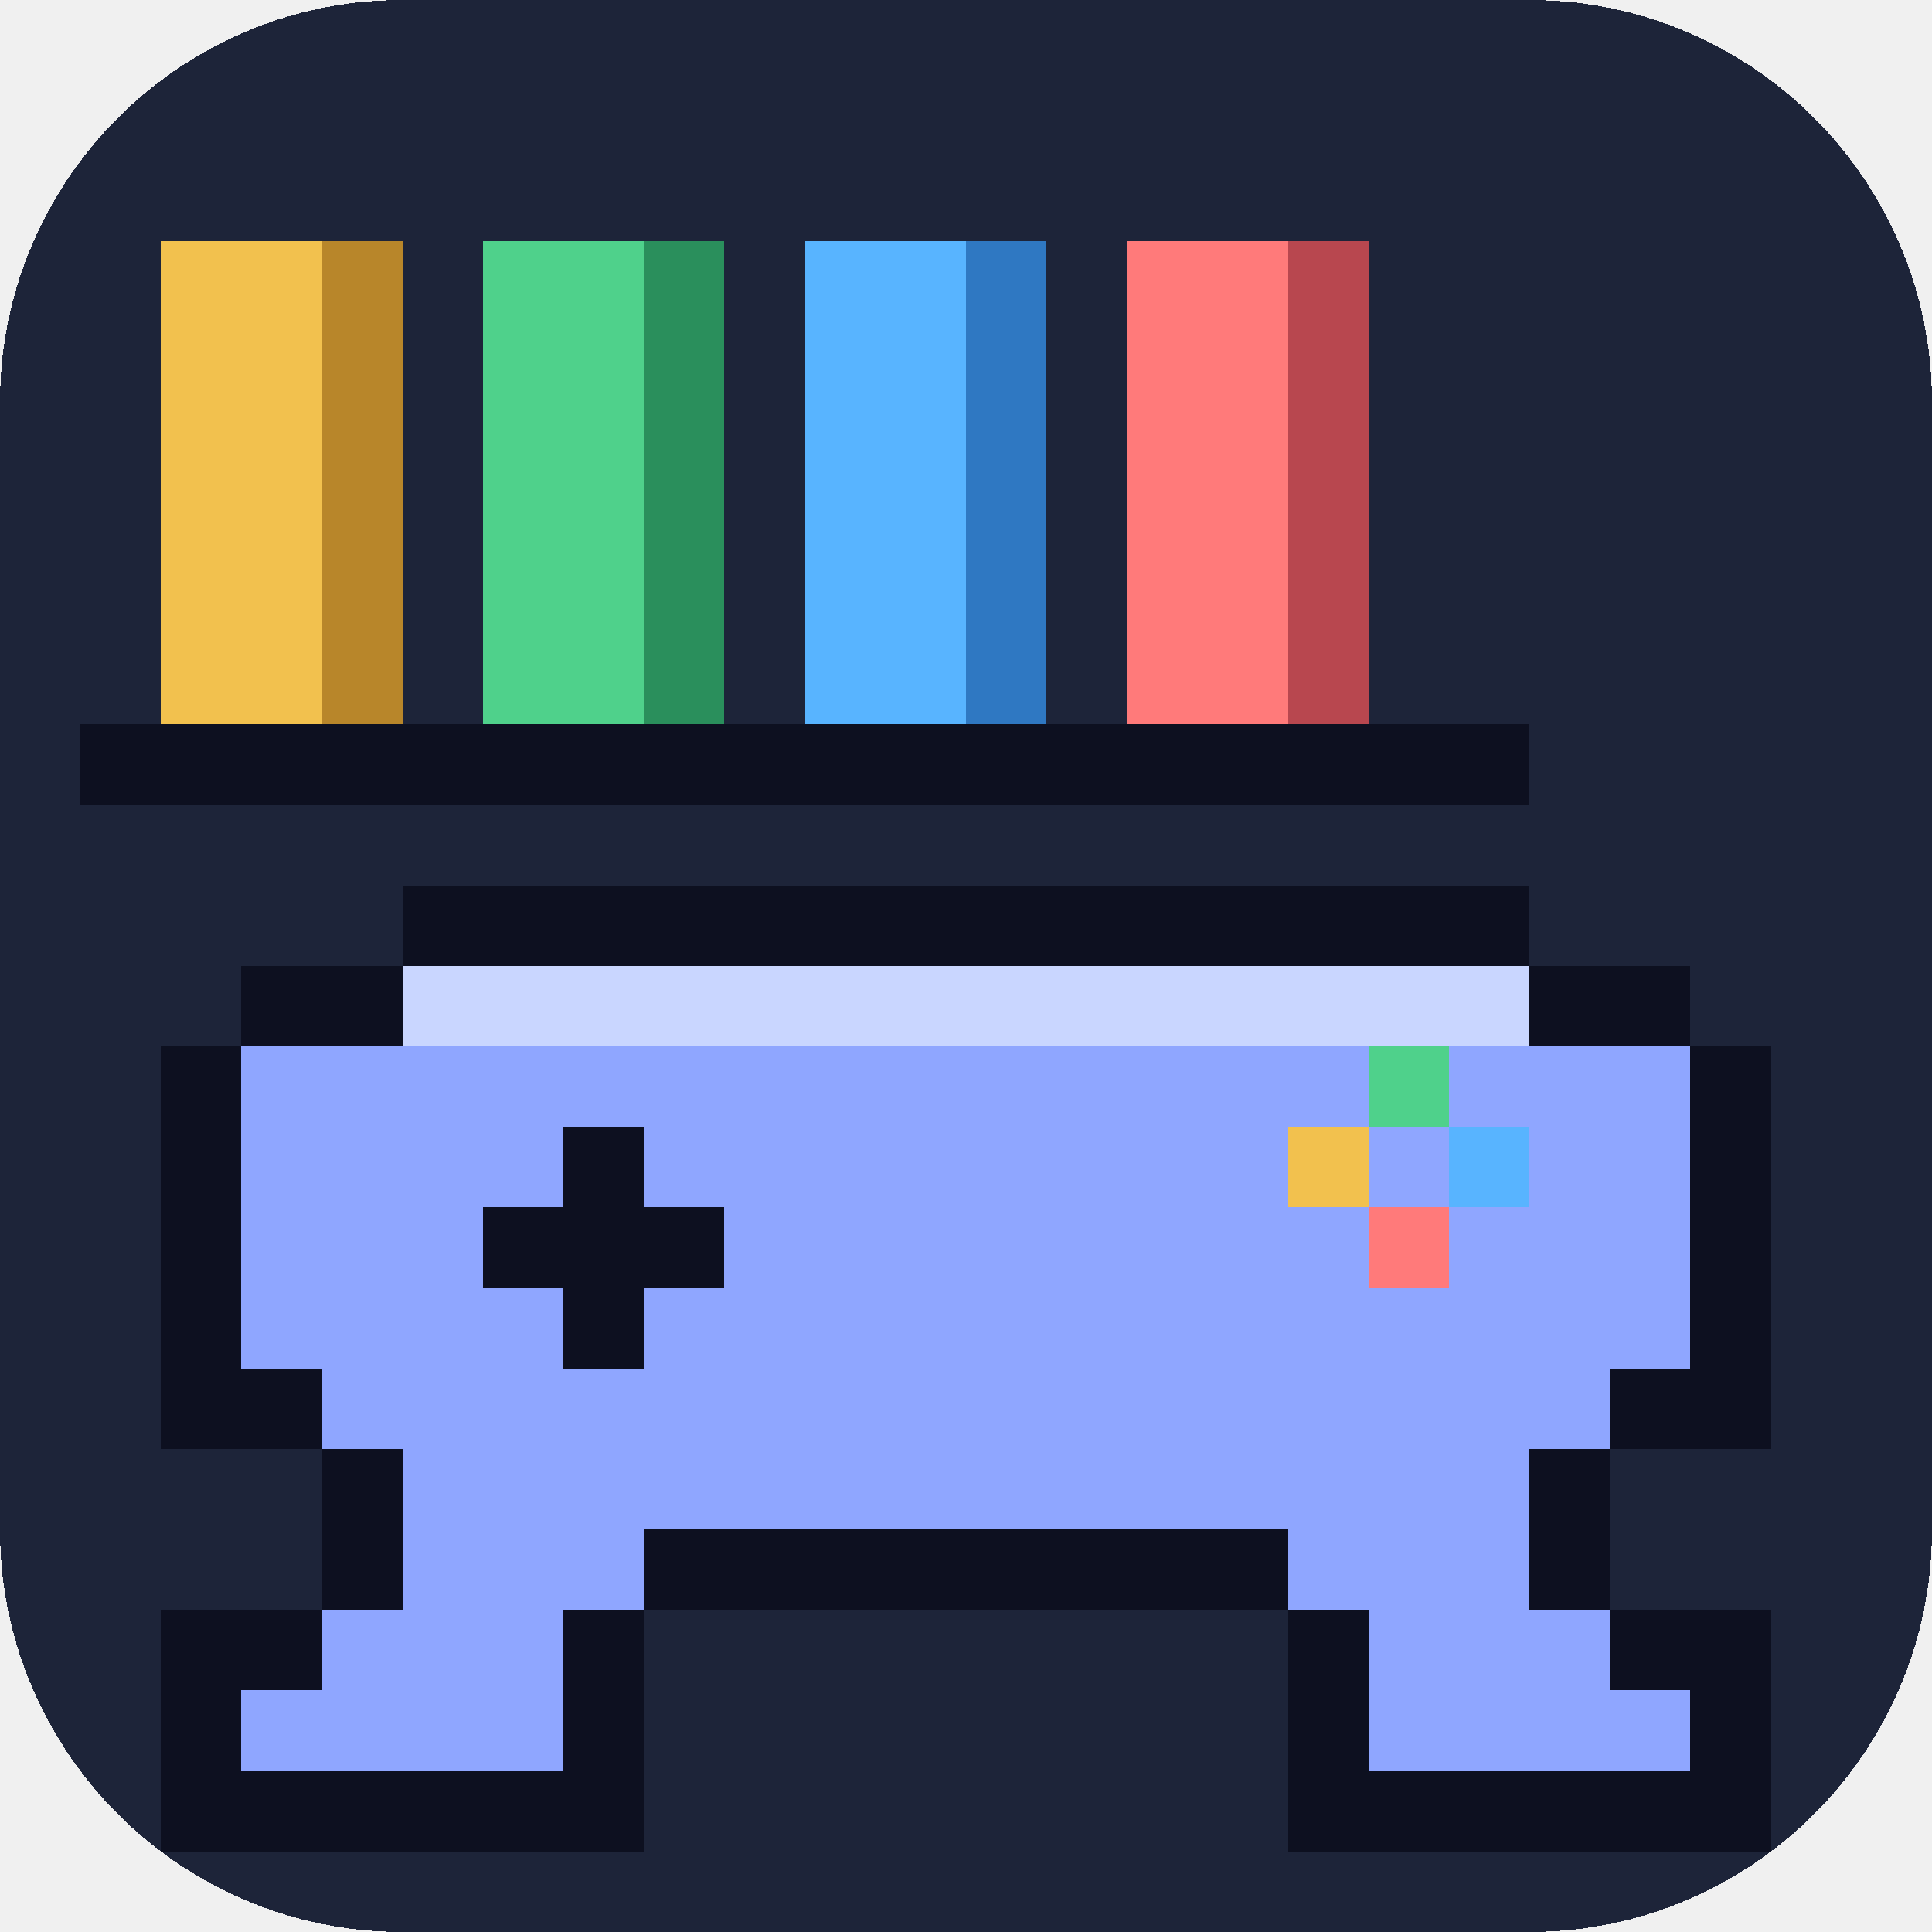
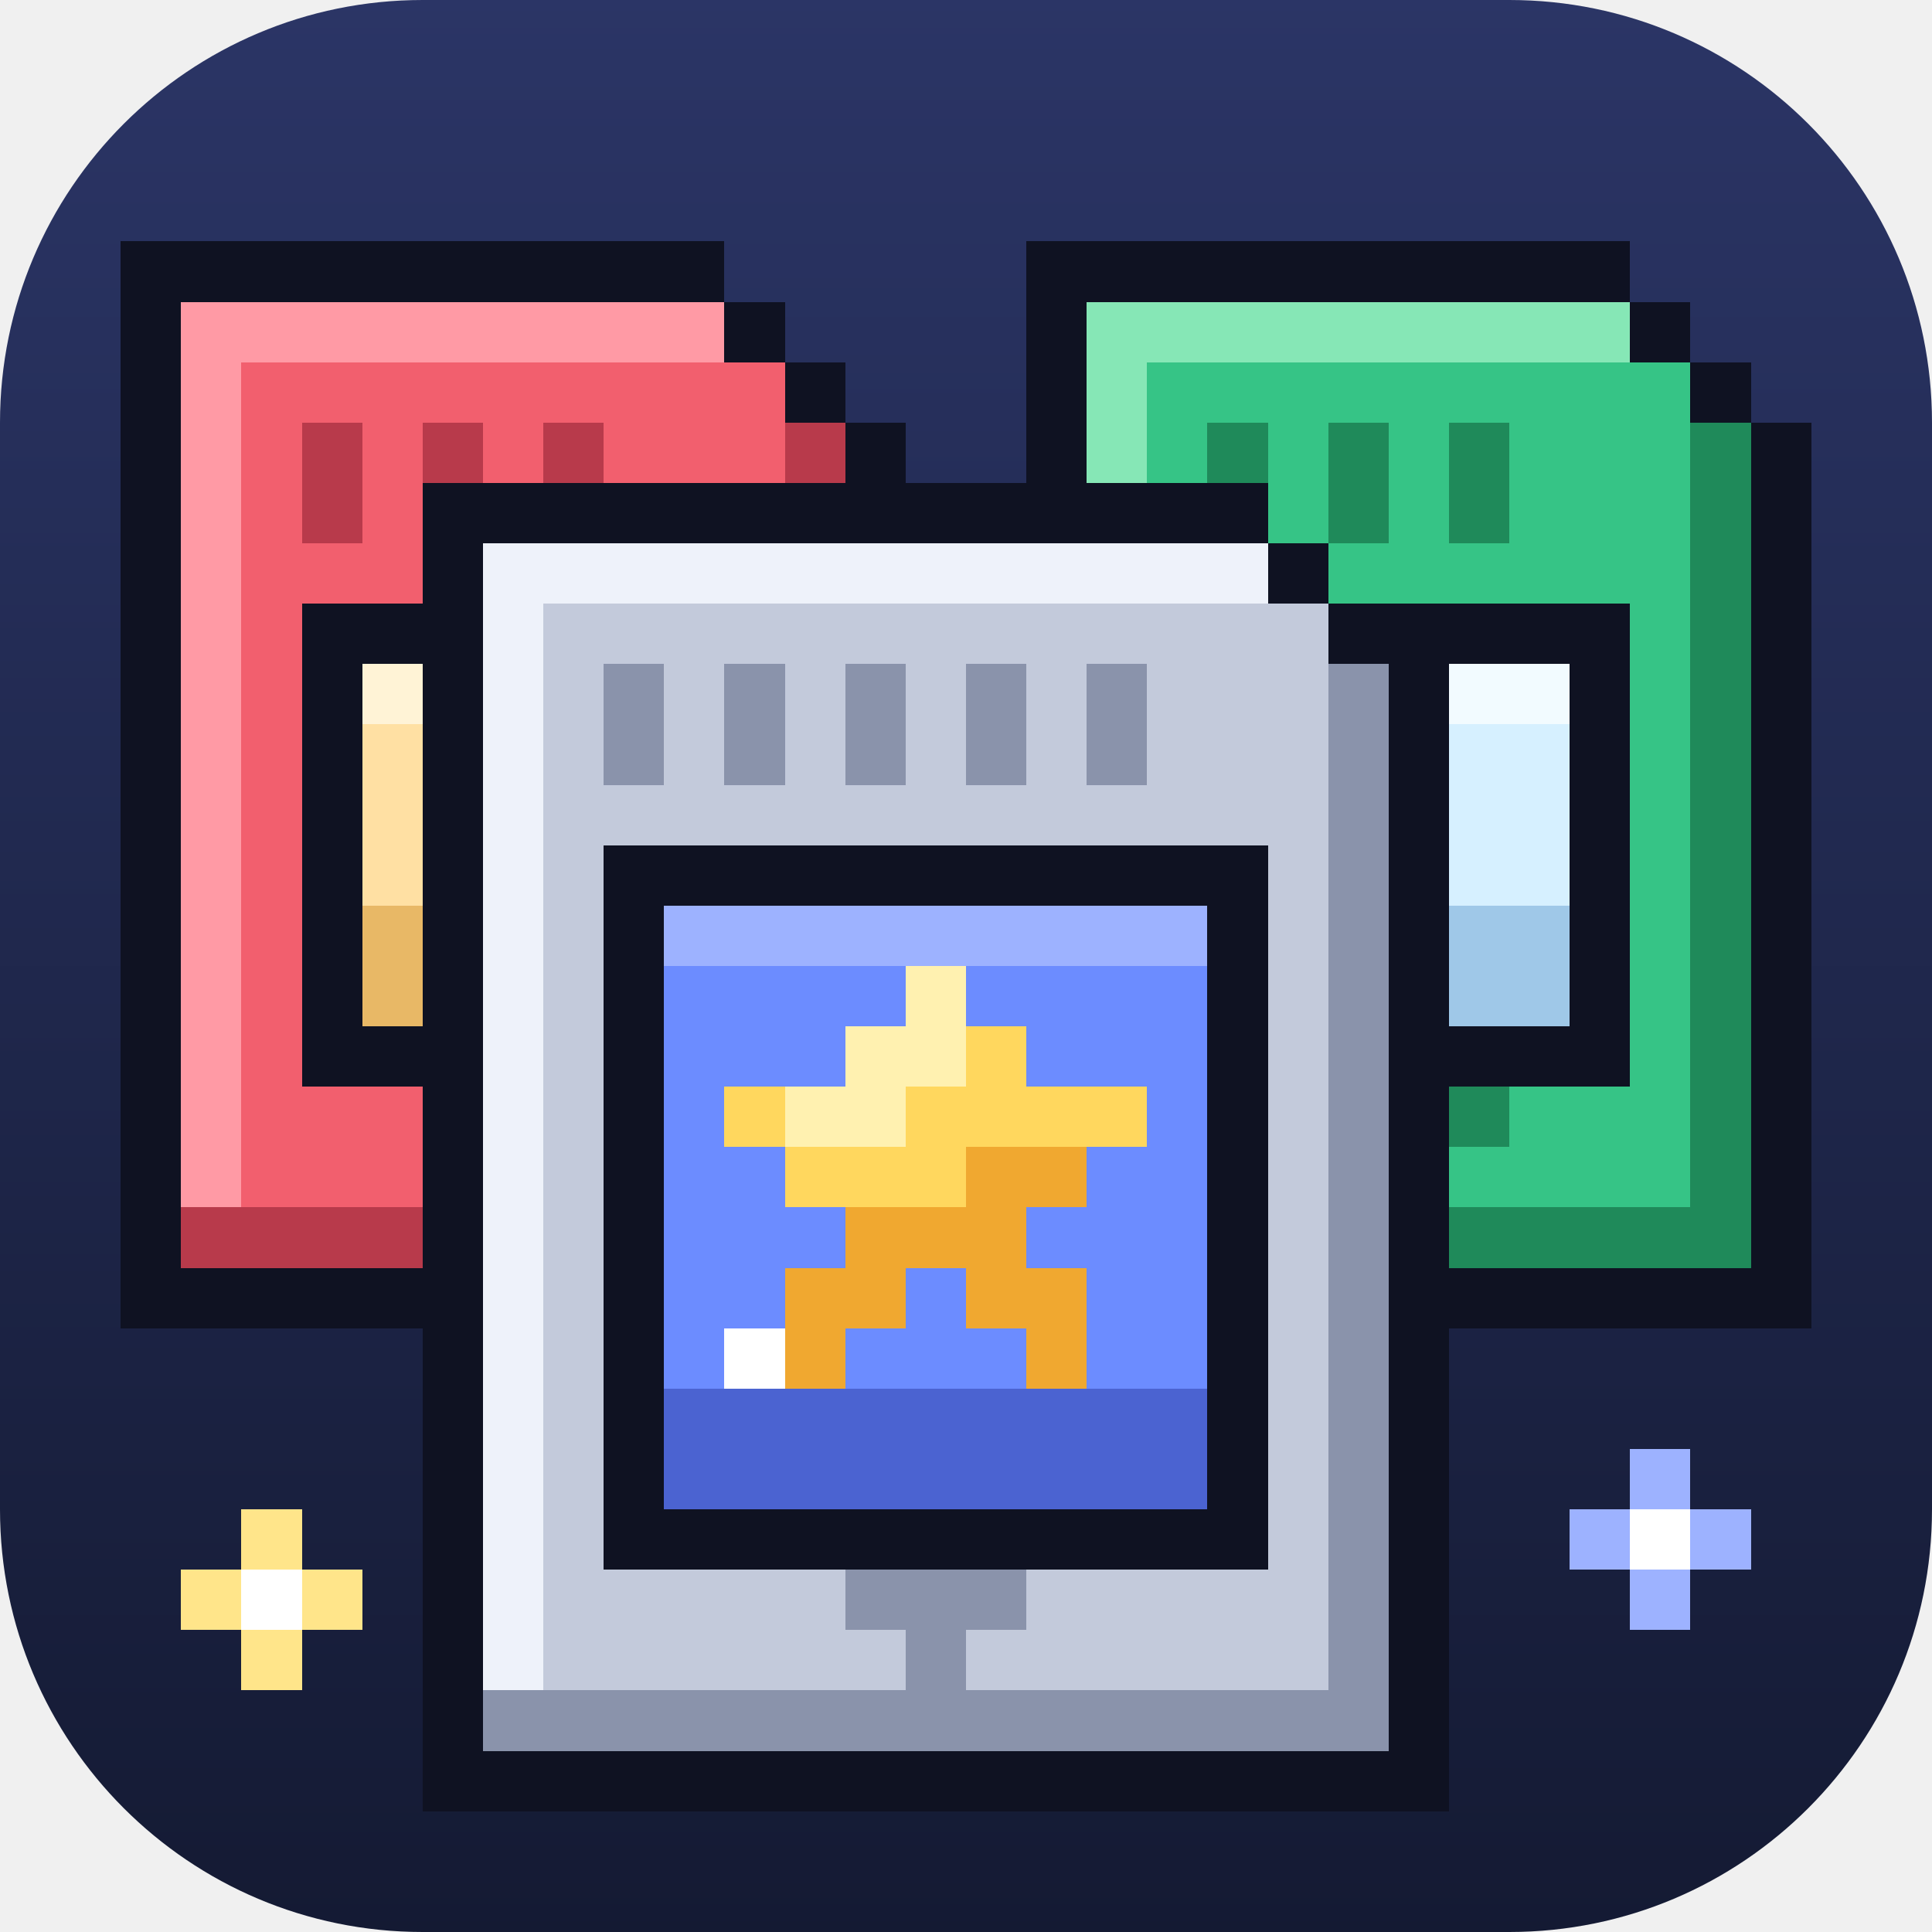
- <svg xmlns="http://www.w3.org/2000/svg" viewBox="0 0 24 24" shape-rendering="crispEdges">
-   <rect width="24" height="24" rx="5" fill="#1d2439" />
-   <rect x="2" y="3" width="1" height="1" fill="#f2c14e" />
-   <rect x="3" y="3" width="1" height="1" fill="#f2c14e" />
-   <rect x="4" y="3" width="1" height="1" fill="#b8862a" />
-   <rect x="6" y="3" width="1" height="1" fill="#4fd18b" />
-   <rect x="7" y="3" width="1" height="1" fill="#4fd18b" />
-   <rect x="8" y="3" width="1" height="1" fill="#2a8f5c" />
-   <rect x="10" y="3" width="1" height="1" fill="#58b4ff" />
-   <rect x="11" y="3" width="1" height="1" fill="#58b4ff" />
-   <rect x="12" y="3" width="1" height="1" fill="#2f78c2" />
-   <rect x="14" y="3" width="1" height="1" fill="#ff7a7a" />
-   <rect x="15" y="3" width="1" height="1" fill="#ff7a7a" />
-   <rect x="16" y="3" width="1" height="1" fill="#b8474f" />
-   <rect x="2" y="4" width="1" height="1" fill="#f2c14e" />
-   <rect x="3" y="4" width="1" height="1" fill="#f2c14e" />
-   <rect x="4" y="4" width="1" height="1" fill="#b8862a" />
-   <rect x="6" y="4" width="1" height="1" fill="#4fd18b" />
-   <rect x="7" y="4" width="1" height="1" fill="#4fd18b" />
-   <rect x="8" y="4" width="1" height="1" fill="#2a8f5c" />
-   <rect x="10" y="4" width="1" height="1" fill="#58b4ff" />
-   <rect x="11" y="4" width="1" height="1" fill="#58b4ff" />
-   <rect x="12" y="4" width="1" height="1" fill="#2f78c2" />
-   <rect x="14" y="4" width="1" height="1" fill="#ff7a7a" />
-   <rect x="15" y="4" width="1" height="1" fill="#ff7a7a" />
-   <rect x="16" y="4" width="1" height="1" fill="#b8474f" />
-   <rect x="2" y="5" width="1" height="1" fill="#f2c14e" />
-   <rect x="3" y="5" width="1" height="1" fill="#f2c14e" />
-   <rect x="4" y="5" width="1" height="1" fill="#b8862a" />
-   <rect x="6" y="5" width="1" height="1" fill="#4fd18b" />
-   <rect x="7" y="5" width="1" height="1" fill="#4fd18b" />
-   <rect x="8" y="5" width="1" height="1" fill="#2a8f5c" />
-   <rect x="10" y="5" width="1" height="1" fill="#58b4ff" />
-   <rect x="11" y="5" width="1" height="1" fill="#58b4ff" />
-   <rect x="12" y="5" width="1" height="1" fill="#2f78c2" />
-   <rect x="14" y="5" width="1" height="1" fill="#ff7a7a" />
-   <rect x="15" y="5" width="1" height="1" fill="#ff7a7a" />
-   <rect x="16" y="5" width="1" height="1" fill="#b8474f" />
-   <rect x="2" y="6" width="1" height="1" fill="#f2c14e" />
-   <rect x="3" y="6" width="1" height="1" fill="#f2c14e" />
-   <rect x="4" y="6" width="1" height="1" fill="#b8862a" />
-   <rect x="6" y="6" width="1" height="1" fill="#4fd18b" />
-   <rect x="7" y="6" width="1" height="1" fill="#4fd18b" />
-   <rect x="8" y="6" width="1" height="1" fill="#2a8f5c" />
-   <rect x="10" y="6" width="1" height="1" fill="#58b4ff" />
-   <rect x="11" y="6" width="1" height="1" fill="#58b4ff" />
-   <rect x="12" y="6" width="1" height="1" fill="#2f78c2" />
-   <rect x="14" y="6" width="1" height="1" fill="#ff7a7a" />
-   <rect x="15" y="6" width="1" height="1" fill="#ff7a7a" />
-   <rect x="16" y="6" width="1" height="1" fill="#b8474f" />
-   <rect x="2" y="7" width="1" height="1" fill="#f2c14e" />
-   <rect x="3" y="7" width="1" height="1" fill="#f2c14e" />
-   <rect x="4" y="7" width="1" height="1" fill="#b8862a" />
-   <rect x="6" y="7" width="1" height="1" fill="#4fd18b" />
-   <rect x="7" y="7" width="1" height="1" fill="#4fd18b" />
-   <rect x="8" y="7" width="1" height="1" fill="#2a8f5c" />
-   <rect x="10" y="7" width="1" height="1" fill="#58b4ff" />
-   <rect x="11" y="7" width="1" height="1" fill="#58b4ff" />
-   <rect x="12" y="7" width="1" height="1" fill="#2f78c2" />
-   <rect x="14" y="7" width="1" height="1" fill="#ff7a7a" />
-   <rect x="15" y="7" width="1" height="1" fill="#ff7a7a" />
-   <rect x="16" y="7" width="1" height="1" fill="#b8474f" />
-   <rect x="2" y="8" width="1" height="1" fill="#f2c14e" />
-   <rect x="3" y="8" width="1" height="1" fill="#f2c14e" />
-   <rect x="4" y="8" width="1" height="1" fill="#b8862a" />
-   <rect x="6" y="8" width="1" height="1" fill="#4fd18b" />
-   <rect x="7" y="8" width="1" height="1" fill="#4fd18b" />
-   <rect x="8" y="8" width="1" height="1" fill="#2a8f5c" />
-   <rect x="10" y="8" width="1" height="1" fill="#58b4ff" />
-   <rect x="11" y="8" width="1" height="1" fill="#58b4ff" />
-   <rect x="12" y="8" width="1" height="1" fill="#2f78c2" />
-   <rect x="14" y="8" width="1" height="1" fill="#ff7a7a" />
-   <rect x="15" y="8" width="1" height="1" fill="#ff7a7a" />
-   <rect x="16" y="8" width="1" height="1" fill="#b8474f" />
-   <rect x="1" y="9" width="1" height="1" fill="#0d1020" />
-   <rect x="2" y="9" width="1" height="1" fill="#0d1020" />
-   <rect x="3" y="9" width="1" height="1" fill="#0d1020" />
-   <rect x="4" y="9" width="1" height="1" fill="#0d1020" />
-   <rect x="5" y="9" width="1" height="1" fill="#0d1020" />
-   <rect x="6" y="9" width="1" height="1" fill="#0d1020" />
-   <rect x="7" y="9" width="1" height="1" fill="#0d1020" />
-   <rect x="8" y="9" width="1" height="1" fill="#0d1020" />
-   <rect x="9" y="9" width="1" height="1" fill="#0d1020" />
-   <rect x="10" y="9" width="1" height="1" fill="#0d1020" />
-   <rect x="11" y="9" width="1" height="1" fill="#0d1020" />
-   <rect x="12" y="9" width="1" height="1" fill="#0d1020" />
-   <rect x="13" y="9" width="1" height="1" fill="#0d1020" />
-   <rect x="14" y="9" width="1" height="1" fill="#0d1020" />
-   <rect x="15" y="9" width="1" height="1" fill="#0d1020" />
-   <rect x="16" y="9" width="1" height="1" fill="#0d1020" />
-   <rect x="17" y="9" width="1" height="1" fill="#0d1020" />
-   <rect x="18" y="9" width="1" height="1" fill="#0d1020" />
-   <rect x="5" y="11" width="1" height="1" fill="#0d1020" />
-   <rect x="6" y="11" width="1" height="1" fill="#0d1020" />
-   <rect x="7" y="11" width="1" height="1" fill="#0d1020" />
-   <rect x="8" y="11" width="1" height="1" fill="#0d1020" />
-   <rect x="9" y="11" width="1" height="1" fill="#0d1020" />
-   <rect x="10" y="11" width="1" height="1" fill="#0d1020" />
-   <rect x="11" y="11" width="1" height="1" fill="#0d1020" />
-   <rect x="12" y="11" width="1" height="1" fill="#0d1020" />
-   <rect x="13" y="11" width="1" height="1" fill="#0d1020" />
-   <rect x="14" y="11" width="1" height="1" fill="#0d1020" />
-   <rect x="15" y="11" width="1" height="1" fill="#0d1020" />
-   <rect x="16" y="11" width="1" height="1" fill="#0d1020" />
-   <rect x="17" y="11" width="1" height="1" fill="#0d1020" />
-   <rect x="18" y="11" width="1" height="1" fill="#0d1020" />
-   <rect x="3" y="12" width="1" height="1" fill="#0d1020" />
-   <rect x="4" y="12" width="1" height="1" fill="#0d1020" />
-   <rect x="5" y="12" width="1" height="1" fill="#c9d6ff" />
-   <rect x="6" y="12" width="1" height="1" fill="#c9d6ff" />
-   <rect x="7" y="12" width="1" height="1" fill="#c9d6ff" />
-   <rect x="8" y="12" width="1" height="1" fill="#c9d6ff" />
-   <rect x="9" y="12" width="1" height="1" fill="#c9d6ff" />
-   <rect x="10" y="12" width="1" height="1" fill="#c9d6ff" />
-   <rect x="11" y="12" width="1" height="1" fill="#c9d6ff" />
-   <rect x="12" y="12" width="1" height="1" fill="#c9d6ff" />
-   <rect x="13" y="12" width="1" height="1" fill="#c9d6ff" />
-   <rect x="14" y="12" width="1" height="1" fill="#c9d6ff" />
-   <rect x="15" y="12" width="1" height="1" fill="#c9d6ff" />
-   <rect x="16" y="12" width="1" height="1" fill="#c9d6ff" />
-   <rect x="17" y="12" width="1" height="1" fill="#c9d6ff" />
-   <rect x="18" y="12" width="1" height="1" fill="#c9d6ff" />
-   <rect x="19" y="12" width="1" height="1" fill="#0d1020" />
-   <rect x="20" y="12" width="1" height="1" fill="#0d1020" />
-   <rect x="2" y="13" width="1" height="1" fill="#0d1020" />
-   <rect x="3" y="13" width="1" height="1" fill="#8fa6ff" />
-   <rect x="4" y="13" width="1" height="1" fill="#8fa6ff" />
-   <rect x="5" y="13" width="1" height="1" fill="#8fa6ff" />
-   <rect x="6" y="13" width="1" height="1" fill="#8fa6ff" />
-   <rect x="7" y="13" width="1" height="1" fill="#8fa6ff" />
-   <rect x="8" y="13" width="1" height="1" fill="#8fa6ff" />
-   <rect x="9" y="13" width="1" height="1" fill="#8fa6ff" />
-   <rect x="10" y="13" width="1" height="1" fill="#8fa6ff" />
-   <rect x="11" y="13" width="1" height="1" fill="#8fa6ff" />
-   <rect x="12" y="13" width="1" height="1" fill="#8fa6ff" />
-   <rect x="13" y="13" width="1" height="1" fill="#8fa6ff" />
-   <rect x="14" y="13" width="1" height="1" fill="#8fa6ff" />
-   <rect x="15" y="13" width="1" height="1" fill="#8fa6ff" />
-   <rect x="16" y="13" width="1" height="1" fill="#8fa6ff" />
-   <rect x="17" y="13" width="1" height="1" fill="#4fd18b" />
-   <rect x="18" y="13" width="1" height="1" fill="#8fa6ff" />
-   <rect x="19" y="13" width="1" height="1" fill="#8fa6ff" />
-   <rect x="20" y="13" width="1" height="1" fill="#8fa6ff" />
-   <rect x="21" y="13" width="1" height="1" fill="#0d1020" />
-   <rect x="2" y="14" width="1" height="1" fill="#0d1020" />
-   <rect x="3" y="14" width="1" height="1" fill="#8fa6ff" />
-   <rect x="4" y="14" width="1" height="1" fill="#8fa6ff" />
-   <rect x="5" y="14" width="1" height="1" fill="#8fa6ff" />
-   <rect x="6" y="14" width="1" height="1" fill="#8fa6ff" />
-   <rect x="7" y="14" width="1" height="1" fill="#0d1020" />
-   <rect x="8" y="14" width="1" height="1" fill="#8fa6ff" />
-   <rect x="9" y="14" width="1" height="1" fill="#8fa6ff" />
-   <rect x="10" y="14" width="1" height="1" fill="#8fa6ff" />
-   <rect x="11" y="14" width="1" height="1" fill="#8fa6ff" />
-   <rect x="12" y="14" width="1" height="1" fill="#8fa6ff" />
-   <rect x="13" y="14" width="1" height="1" fill="#8fa6ff" />
-   <rect x="14" y="14" width="1" height="1" fill="#8fa6ff" />
-   <rect x="15" y="14" width="1" height="1" fill="#8fa6ff" />
-   <rect x="16" y="14" width="1" height="1" fill="#f2c14e" />
-   <rect x="17" y="14" width="1" height="1" fill="#8fa6ff" />
-   <rect x="18" y="14" width="1" height="1" fill="#58b4ff" />
-   <rect x="19" y="14" width="1" height="1" fill="#8fa6ff" />
-   <rect x="20" y="14" width="1" height="1" fill="#8fa6ff" />
-   <rect x="21" y="14" width="1" height="1" fill="#0d1020" />
-   <rect x="2" y="15" width="1" height="1" fill="#0d1020" />
-   <rect x="3" y="15" width="1" height="1" fill="#8fa6ff" />
-   <rect x="4" y="15" width="1" height="1" fill="#8fa6ff" />
-   <rect x="5" y="15" width="1" height="1" fill="#8fa6ff" />
-   <rect x="6" y="15" width="1" height="1" fill="#0d1020" />
-   <rect x="7" y="15" width="1" height="1" fill="#0d1020" />
-   <rect x="8" y="15" width="1" height="1" fill="#0d1020" />
-   <rect x="9" y="15" width="1" height="1" fill="#8fa6ff" />
-   <rect x="10" y="15" width="1" height="1" fill="#8fa6ff" />
-   <rect x="11" y="15" width="1" height="1" fill="#8fa6ff" />
-   <rect x="12" y="15" width="1" height="1" fill="#8fa6ff" />
-   <rect x="13" y="15" width="1" height="1" fill="#8fa6ff" />
-   <rect x="14" y="15" width="1" height="1" fill="#8fa6ff" />
-   <rect x="15" y="15" width="1" height="1" fill="#8fa6ff" />
-   <rect x="16" y="15" width="1" height="1" fill="#8fa6ff" />
-   <rect x="17" y="15" width="1" height="1" fill="#ff7a7a" />
-   <rect x="18" y="15" width="1" height="1" fill="#8fa6ff" />
-   <rect x="19" y="15" width="1" height="1" fill="#8fa6ff" />
-   <rect x="20" y="15" width="1" height="1" fill="#8fa6ff" />
-   <rect x="21" y="15" width="1" height="1" fill="#0d1020" />
-   <rect x="2" y="16" width="1" height="1" fill="#0d1020" />
-   <rect x="3" y="16" width="1" height="1" fill="#8fa6ff" />
-   <rect x="4" y="16" width="1" height="1" fill="#8fa6ff" />
-   <rect x="5" y="16" width="1" height="1" fill="#8fa6ff" />
-   <rect x="6" y="16" width="1" height="1" fill="#8fa6ff" />
-   <rect x="7" y="16" width="1" height="1" fill="#0d1020" />
-   <rect x="8" y="16" width="1" height="1" fill="#8fa6ff" />
-   <rect x="9" y="16" width="1" height="1" fill="#8fa6ff" />
-   <rect x="10" y="16" width="1" height="1" fill="#8fa6ff" />
-   <rect x="11" y="16" width="1" height="1" fill="#8fa6ff" />
-   <rect x="12" y="16" width="1" height="1" fill="#8fa6ff" />
-   <rect x="13" y="16" width="1" height="1" fill="#8fa6ff" />
-   <rect x="14" y="16" width="1" height="1" fill="#8fa6ff" />
-   <rect x="15" y="16" width="1" height="1" fill="#8fa6ff" />
-   <rect x="16" y="16" width="1" height="1" fill="#8fa6ff" />
-   <rect x="17" y="16" width="1" height="1" fill="#8fa6ff" />
-   <rect x="18" y="16" width="1" height="1" fill="#8fa6ff" />
-   <rect x="19" y="16" width="1" height="1" fill="#8fa6ff" />
-   <rect x="20" y="16" width="1" height="1" fill="#8fa6ff" />
-   <rect x="21" y="16" width="1" height="1" fill="#0d1020" />
-   <rect x="2" y="17" width="1" height="1" fill="#0d1020" />
-   <rect x="3" y="17" width="1" height="1" fill="#0d1020" />
-   <rect x="4" y="17" width="1" height="1" fill="#8fa6ff" />
-   <rect x="5" y="17" width="1" height="1" fill="#8fa6ff" />
-   <rect x="6" y="17" width="1" height="1" fill="#8fa6ff" />
-   <rect x="7" y="17" width="1" height="1" fill="#8fa6ff" />
-   <rect x="8" y="17" width="1" height="1" fill="#8fa6ff" />
-   <rect x="9" y="17" width="1" height="1" fill="#8fa6ff" />
-   <rect x="10" y="17" width="1" height="1" fill="#8fa6ff" />
-   <rect x="11" y="17" width="1" height="1" fill="#8fa6ff" />
-   <rect x="12" y="17" width="1" height="1" fill="#8fa6ff" />
-   <rect x="13" y="17" width="1" height="1" fill="#8fa6ff" />
-   <rect x="14" y="17" width="1" height="1" fill="#8fa6ff" />
-   <rect x="15" y="17" width="1" height="1" fill="#8fa6ff" />
-   <rect x="16" y="17" width="1" height="1" fill="#8fa6ff" />
-   <rect x="17" y="17" width="1" height="1" fill="#8fa6ff" />
-   <rect x="18" y="17" width="1" height="1" fill="#8fa6ff" />
-   <rect x="19" y="17" width="1" height="1" fill="#8fa6ff" />
-   <rect x="20" y="17" width="1" height="1" fill="#0d1020" />
-   <rect x="21" y="17" width="1" height="1" fill="#0d1020" />
-   <rect x="4" y="18" width="1" height="1" fill="#0d1020" />
-   <rect x="5" y="18" width="1" height="1" fill="#8fa6ff" />
-   <rect x="6" y="18" width="1" height="1" fill="#8fa6ff" />
-   <rect x="7" y="18" width="1" height="1" fill="#8fa6ff" />
-   <rect x="8" y="18" width="1" height="1" fill="#8fa6ff" />
-   <rect x="9" y="18" width="1" height="1" fill="#8fa6ff" />
-   <rect x="10" y="18" width="1" height="1" fill="#8fa6ff" />
-   <rect x="11" y="18" width="1" height="1" fill="#8fa6ff" />
-   <rect x="12" y="18" width="1" height="1" fill="#8fa6ff" />
-   <rect x="13" y="18" width="1" height="1" fill="#8fa6ff" />
-   <rect x="14" y="18" width="1" height="1" fill="#8fa6ff" />
-   <rect x="15" y="18" width="1" height="1" fill="#8fa6ff" />
-   <rect x="16" y="18" width="1" height="1" fill="#8fa6ff" />
-   <rect x="17" y="18" width="1" height="1" fill="#8fa6ff" />
-   <rect x="18" y="18" width="1" height="1" fill="#8fa6ff" />
-   <rect x="19" y="18" width="1" height="1" fill="#0d1020" />
-   <rect x="4" y="19" width="1" height="1" fill="#0d1020" />
-   <rect x="5" y="19" width="1" height="1" fill="#8fa6ff" />
-   <rect x="6" y="19" width="1" height="1" fill="#8fa6ff" />
-   <rect x="7" y="19" width="1" height="1" fill="#8fa6ff" />
-   <rect x="8" y="19" width="1" height="1" fill="#0d1020" />
-   <rect x="9" y="19" width="1" height="1" fill="#0d1020" />
-   <rect x="10" y="19" width="1" height="1" fill="#0d1020" />
-   <rect x="11" y="19" width="1" height="1" fill="#0d1020" />
-   <rect x="12" y="19" width="1" height="1" fill="#0d1020" />
-   <rect x="13" y="19" width="1" height="1" fill="#0d1020" />
-   <rect x="14" y="19" width="1" height="1" fill="#0d1020" />
-   <rect x="15" y="19" width="1" height="1" fill="#0d1020" />
-   <rect x="16" y="19" width="1" height="1" fill="#8fa6ff" />
-   <rect x="17" y="19" width="1" height="1" fill="#8fa6ff" />
-   <rect x="18" y="19" width="1" height="1" fill="#8fa6ff" />
-   <rect x="19" y="19" width="1" height="1" fill="#0d1020" />
-   <rect x="2" y="20" width="1" height="1" fill="#0d1020" />
-   <rect x="3" y="20" width="1" height="1" fill="#0d1020" />
-   <rect x="4" y="20" width="1" height="1" fill="#8fa6ff" />
-   <rect x="5" y="20" width="1" height="1" fill="#8fa6ff" />
-   <rect x="6" y="20" width="1" height="1" fill="#8fa6ff" />
-   <rect x="7" y="20" width="1" height="1" fill="#0d1020" />
-   <rect x="16" y="20" width="1" height="1" fill="#0d1020" />
-   <rect x="17" y="20" width="1" height="1" fill="#8fa6ff" />
-   <rect x="18" y="20" width="1" height="1" fill="#8fa6ff" />
-   <rect x="19" y="20" width="1" height="1" fill="#8fa6ff" />
-   <rect x="20" y="20" width="1" height="1" fill="#0d1020" />
-   <rect x="21" y="20" width="1" height="1" fill="#0d1020" />
-   <rect x="2" y="21" width="1" height="1" fill="#0d1020" />
-   <rect x="3" y="21" width="1" height="1" fill="#8fa6ff" />
-   <rect x="4" y="21" width="1" height="1" fill="#8fa6ff" />
-   <rect x="5" y="21" width="1" height="1" fill="#8fa6ff" />
-   <rect x="6" y="21" width="1" height="1" fill="#8fa6ff" />
-   <rect x="7" y="21" width="1" height="1" fill="#0d1020" />
-   <rect x="16" y="21" width="1" height="1" fill="#0d1020" />
-   <rect x="17" y="21" width="1" height="1" fill="#8fa6ff" />
-   <rect x="18" y="21" width="1" height="1" fill="#8fa6ff" />
-   <rect x="19" y="21" width="1" height="1" fill="#8fa6ff" />
-   <rect x="20" y="21" width="1" height="1" fill="#8fa6ff" />
-   <rect x="21" y="21" width="1" height="1" fill="#0d1020" />
-   <rect x="2" y="22" width="1" height="1" fill="#0d1020" />
-   <rect x="3" y="22" width="1" height="1" fill="#0d1020" />
-   <rect x="4" y="22" width="1" height="1" fill="#0d1020" />
-   <rect x="5" y="22" width="1" height="1" fill="#0d1020" />
-   <rect x="6" y="22" width="1" height="1" fill="#0d1020" />
-   <rect x="7" y="22" width="1" height="1" fill="#0d1020" />
-   <rect x="16" y="22" width="1" height="1" fill="#0d1020" />
-   <rect x="17" y="22" width="1" height="1" fill="#0d1020" />
-   <rect x="18" y="22" width="1" height="1" fill="#0d1020" />
-   <rect x="19" y="22" width="1" height="1" fill="#0d1020" />
-   <rect x="20" y="22" width="1" height="1" fill="#0d1020" />
-   <rect x="21" y="22" width="1" height="1" fill="#0d1020" />
+ <svg xmlns="http://www.w3.org/2000/svg" viewBox="0 0 32 32">
+   <defs>
+     <linearGradient id="bg" x1="0" y1="0" x2="0" y2="1">
+       <stop offset="0" stop-color="#2b3566" />
+       <stop offset="1" stop-color="#141a33" />
+     </linearGradient>
+   </defs>
+   <rect width="32" height="32" rx="7" fill="url(#bg)" />
+   <g shape-rendering="crispEdges">
+     <rect x="2" y="4" width="10" height="1" fill="#0f1222" />
+     <rect x="17" y="4" width="10" height="1" fill="#0f1222" />
+     <rect x="2" y="5" width="1" height="1" fill="#0f1222" />
+     <rect x="3" y="5" width="9" height="1" fill="#ff9aa5" />
+     <rect x="12" y="5" width="1" height="1" fill="#0f1222" />
+     <rect x="17" y="5" width="1" height="1" fill="#0f1222" />
+     <rect x="18" y="5" width="9" height="1" fill="#86e7b6" />
+     <rect x="27" y="5" width="1" height="1" fill="#0f1222" />
+     <rect x="2" y="6" width="1" height="1" fill="#0f1222" />
+     <rect x="3" y="6" width="1" height="1" fill="#ff9aa5" />
+     <rect x="4" y="6" width="9" height="1" fill="#f25f6e" />
+     <rect x="13" y="6" width="1" height="1" fill="#0f1222" />
+     <rect x="17" y="6" width="1" height="1" fill="#0f1222" />
+     <rect x="18" y="6" width="1" height="1" fill="#86e7b6" />
+     <rect x="19" y="6" width="9" height="1" fill="#36c486" />
+     <rect x="28" y="6" width="1" height="1" fill="#0f1222" />
+     <rect x="2" y="7" width="1" height="1" fill="#0f1222" />
+     <rect x="3" y="7" width="1" height="1" fill="#ff9aa5" />
+     <rect x="4" y="7" width="1" height="1" fill="#f25f6e" />
+     <rect x="5" y="7" width="1" height="1" fill="#b83a4b" />
+     <rect x="6" y="7" width="1" height="1" fill="#f25f6e" />
+     <rect x="7" y="7" width="1" height="1" fill="#b83a4b" />
+     <rect x="8" y="7" width="1" height="1" fill="#f25f6e" />
+     <rect x="9" y="7" width="1" height="1" fill="#b83a4b" />
+     <rect x="10" y="7" width="3" height="1" fill="#f25f6e" />
+     <rect x="13" y="7" width="1" height="1" fill="#b83a4b" />
+     <rect x="14" y="7" width="1" height="1" fill="#0f1222" />
+     <rect x="17" y="7" width="1" height="1" fill="#0f1222" />
+     <rect x="18" y="7" width="1" height="1" fill="#86e7b6" />
+     <rect x="19" y="7" width="1" height="1" fill="#36c486" />
+     <rect x="20" y="7" width="1" height="1" fill="#1f8a5a" />
+     <rect x="21" y="7" width="1" height="1" fill="#36c486" />
+     <rect x="22" y="7" width="1" height="1" fill="#1f8a5a" />
+     <rect x="23" y="7" width="1" height="1" fill="#36c486" />
+     <rect x="24" y="7" width="1" height="1" fill="#1f8a5a" />
+     <rect x="25" y="7" width="3" height="1" fill="#36c486" />
+     <rect x="28" y="7" width="1" height="1" fill="#1f8a5a" />
+     <rect x="29" y="7" width="1" height="1" fill="#0f1222" />
+     <rect x="2" y="8" width="1" height="1" fill="#0f1222" />
+     <rect x="3" y="8" width="1" height="1" fill="#ff9aa5" />
+     <rect x="4" y="8" width="1" height="1" fill="#f25f6e" />
+     <rect x="5" y="8" width="1" height="1" fill="#b83a4b" />
+     <rect x="6" y="8" width="1" height="1" fill="#f25f6e" />
+     <rect x="7" y="8" width="14" height="1" fill="#0f1222" />
+     <rect x="21" y="8" width="1" height="1" fill="#36c486" />
+     <rect x="22" y="8" width="1" height="1" fill="#1f8a5a" />
+     <rect x="23" y="8" width="1" height="1" fill="#36c486" />
+     <rect x="24" y="8" width="1" height="1" fill="#1f8a5a" />
+     <rect x="25" y="8" width="3" height="1" fill="#36c486" />
+     <rect x="28" y="8" width="1" height="1" fill="#1f8a5a" />
+     <rect x="29" y="8" width="1" height="1" fill="#0f1222" />
+     <rect x="2" y="9" width="1" height="1" fill="#0f1222" />
+     <rect x="3" y="9" width="1" height="1" fill="#ff9aa5" />
+     <rect x="4" y="9" width="3" height="1" fill="#f25f6e" />
+     <rect x="7" y="9" width="1" height="1" fill="#0f1222" />
+     <rect x="8" y="9" width="13" height="1" fill="#eef2fa" />
+     <rect x="21" y="9" width="1" height="1" fill="#0f1222" />
+     <rect x="22" y="9" width="6" height="1" fill="#36c486" />
+     <rect x="28" y="9" width="1" height="1" fill="#1f8a5a" />
+     <rect x="29" y="9" width="1" height="1" fill="#0f1222" />
+     <rect x="2" y="10" width="1" height="1" fill="#0f1222" />
+     <rect x="3" y="10" width="1" height="1" fill="#ff9aa5" />
+     <rect x="4" y="10" width="1" height="1" fill="#f25f6e" />
+     <rect x="5" y="10" width="3" height="1" fill="#0f1222" />
+     <rect x="8" y="10" width="1" height="1" fill="#eef2fa" />
+     <rect x="9" y="10" width="13" height="1" fill="#c3cadb" />
+     <rect x="22" y="10" width="5" height="1" fill="#0f1222" />
+     <rect x="27" y="10" width="1" height="1" fill="#36c486" />
+     <rect x="28" y="10" width="1" height="1" fill="#1f8a5a" />
+     <rect x="29" y="10" width="1" height="1" fill="#0f1222" />
+     <rect x="2" y="11" width="1" height="1" fill="#0f1222" />
+     <rect x="3" y="11" width="1" height="1" fill="#ff9aa5" />
+     <rect x="4" y="11" width="1" height="1" fill="#f25f6e" />
+     <rect x="5" y="11" width="1" height="1" fill="#0f1222" />
+     <rect x="6" y="11" width="1" height="1" fill="#fff3d6" />
+     <rect x="7" y="11" width="1" height="1" fill="#0f1222" />
+     <rect x="8" y="11" width="1" height="1" fill="#eef2fa" />
+     <rect x="9" y="11" width="1" height="1" fill="#c3cadb" />
+     <rect x="10" y="11" width="1" height="1" fill="#8a93ab" />
+     <rect x="11" y="11" width="1" height="1" fill="#c3cadb" />
+     <rect x="12" y="11" width="1" height="1" fill="#8a93ab" />
+     <rect x="13" y="11" width="1" height="1" fill="#c3cadb" />
+     <rect x="14" y="11" width="1" height="1" fill="#8a93ab" />
+     <rect x="15" y="11" width="1" height="1" fill="#c3cadb" />
+     <rect x="16" y="11" width="1" height="1" fill="#8a93ab" />
+     <rect x="17" y="11" width="1" height="1" fill="#c3cadb" />
+     <rect x="18" y="11" width="1" height="1" fill="#8a93ab" />
+     <rect x="19" y="11" width="3" height="1" fill="#c3cadb" />
+     <rect x="22" y="11" width="1" height="1" fill="#8a93ab" />
+     <rect x="23" y="11" width="1" height="1" fill="#0f1222" />
+     <rect x="24" y="11" width="2" height="1" fill="#f2fbff" />
+     <rect x="26" y="11" width="1" height="1" fill="#0f1222" />
+     <rect x="27" y="11" width="1" height="1" fill="#36c486" />
+     <rect x="28" y="11" width="1" height="1" fill="#1f8a5a" />
+     <rect x="29" y="11" width="1" height="1" fill="#0f1222" />
+     <rect x="2" y="12" width="1" height="1" fill="#0f1222" />
+     <rect x="3" y="12" width="1" height="1" fill="#ff9aa5" />
+     <rect x="4" y="12" width="1" height="1" fill="#f25f6e" />
+     <rect x="5" y="12" width="1" height="1" fill="#0f1222" />
+     <rect x="6" y="12" width="1" height="1" fill="#ffe0a3" />
+     <rect x="7" y="12" width="1" height="1" fill="#0f1222" />
+     <rect x="8" y="12" width="1" height="1" fill="#eef2fa" />
+     <rect x="9" y="12" width="1" height="1" fill="#c3cadb" />
+     <rect x="10" y="12" width="1" height="1" fill="#8a93ab" />
+     <rect x="11" y="12" width="1" height="1" fill="#c3cadb" />
+     <rect x="12" y="12" width="1" height="1" fill="#8a93ab" />
+     <rect x="13" y="12" width="1" height="1" fill="#c3cadb" />
+     <rect x="14" y="12" width="1" height="1" fill="#8a93ab" />
+     <rect x="15" y="12" width="1" height="1" fill="#c3cadb" />
+     <rect x="16" y="12" width="1" height="1" fill="#8a93ab" />
+     <rect x="17" y="12" width="1" height="1" fill="#c3cadb" />
+     <rect x="18" y="12" width="1" height="1" fill="#8a93ab" />
+     <rect x="19" y="12" width="3" height="1" fill="#c3cadb" />
+     <rect x="22" y="12" width="1" height="1" fill="#8a93ab" />
+     <rect x="23" y="12" width="1" height="1" fill="#0f1222" />
+     <rect x="24" y="12" width="2" height="1" fill="#d6f0ff" />
+     <rect x="26" y="12" width="1" height="1" fill="#0f1222" />
+     <rect x="27" y="12" width="1" height="1" fill="#36c486" />
+     <rect x="28" y="12" width="1" height="1" fill="#1f8a5a" />
+     <rect x="29" y="12" width="1" height="1" fill="#0f1222" />
+     <rect x="2" y="13" width="1" height="1" fill="#0f1222" />
+     <rect x="3" y="13" width="1" height="1" fill="#ff9aa5" />
+     <rect x="4" y="13" width="1" height="1" fill="#f25f6e" />
+     <rect x="5" y="13" width="1" height="1" fill="#0f1222" />
+     <rect x="6" y="13" width="1" height="1" fill="#ffe0a3" />
+     <rect x="7" y="13" width="1" height="1" fill="#0f1222" />
+     <rect x="8" y="13" width="1" height="1" fill="#eef2fa" />
+     <rect x="9" y="13" width="13" height="1" fill="#c3cadb" />
+     <rect x="22" y="13" width="1" height="1" fill="#8a93ab" />
+     <rect x="23" y="13" width="1" height="1" fill="#0f1222" />
+     <rect x="24" y="13" width="2" height="1" fill="#d6f0ff" />
+     <rect x="26" y="13" width="1" height="1" fill="#0f1222" />
+     <rect x="27" y="13" width="1" height="1" fill="#36c486" />
+     <rect x="28" y="13" width="1" height="1" fill="#1f8a5a" />
+     <rect x="29" y="13" width="1" height="1" fill="#0f1222" />
+     <rect x="2" y="14" width="1" height="1" fill="#0f1222" />
+     <rect x="3" y="14" width="1" height="1" fill="#ff9aa5" />
+     <rect x="4" y="14" width="1" height="1" fill="#f25f6e" />
+     <rect x="5" y="14" width="1" height="1" fill="#0f1222" />
+     <rect x="6" y="14" width="1" height="1" fill="#ffe0a3" />
+     <rect x="7" y="14" width="1" height="1" fill="#0f1222" />
+     <rect x="8" y="14" width="1" height="1" fill="#eef2fa" />
+     <rect x="9" y="14" width="1" height="1" fill="#c3cadb" />
+     <rect x="10" y="14" width="11" height="1" fill="#0f1222" />
+     <rect x="21" y="14" width="1" height="1" fill="#c3cadb" />
+     <rect x="22" y="14" width="1" height="1" fill="#8a93ab" />
+     <rect x="23" y="14" width="1" height="1" fill="#0f1222" />
+     <rect x="24" y="14" width="2" height="1" fill="#d6f0ff" />
+     <rect x="26" y="14" width="1" height="1" fill="#0f1222" />
+     <rect x="27" y="14" width="1" height="1" fill="#36c486" />
+     <rect x="28" y="14" width="1" height="1" fill="#1f8a5a" />
+     <rect x="29" y="14" width="1" height="1" fill="#0f1222" />
+     <rect x="2" y="15" width="1" height="1" fill="#0f1222" />
+     <rect x="3" y="15" width="1" height="1" fill="#ff9aa5" />
+     <rect x="4" y="15" width="1" height="1" fill="#f25f6e" />
+     <rect x="5" y="15" width="1" height="1" fill="#0f1222" />
+     <rect x="6" y="15" width="1" height="1" fill="#e8b866" />
+     <rect x="7" y="15" width="1" height="1" fill="#0f1222" />
+     <rect x="8" y="15" width="1" height="1" fill="#eef2fa" />
+     <rect x="9" y="15" width="1" height="1" fill="#c3cadb" />
+     <rect x="10" y="15" width="1" height="1" fill="#0f1222" />
+     <rect x="11" y="15" width="9" height="1" fill="#9db2ff" />
+     <rect x="20" y="15" width="1" height="1" fill="#0f1222" />
+     <rect x="21" y="15" width="1" height="1" fill="#c3cadb" />
+     <rect x="22" y="15" width="1" height="1" fill="#8a93ab" />
+     <rect x="23" y="15" width="1" height="1" fill="#0f1222" />
+     <rect x="24" y="15" width="2" height="1" fill="#9fc8e8" />
+     <rect x="26" y="15" width="1" height="1" fill="#0f1222" />
+     <rect x="27" y="15" width="1" height="1" fill="#36c486" />
+     <rect x="28" y="15" width="1" height="1" fill="#1f8a5a" />
+     <rect x="29" y="15" width="1" height="1" fill="#0f1222" />
+     <rect x="2" y="16" width="1" height="1" fill="#0f1222" />
+     <rect x="3" y="16" width="1" height="1" fill="#ff9aa5" />
+     <rect x="4" y="16" width="1" height="1" fill="#f25f6e" />
+     <rect x="5" y="16" width="1" height="1" fill="#0f1222" />
+     <rect x="6" y="16" width="1" height="1" fill="#e8b866" />
+     <rect x="7" y="16" width="1" height="1" fill="#0f1222" />
+     <rect x="8" y="16" width="1" height="1" fill="#eef2fa" />
+     <rect x="9" y="16" width="1" height="1" fill="#c3cadb" />
+     <rect x="10" y="16" width="1" height="1" fill="#0f1222" />
+     <rect x="11" y="16" width="4" height="1" fill="#6c8cff" />
+     <rect x="15" y="16" width="1" height="1" fill="#fff1b0" />
+     <rect x="16" y="16" width="4" height="1" fill="#6c8cff" />
+     <rect x="20" y="16" width="1" height="1" fill="#0f1222" />
+     <rect x="21" y="16" width="1" height="1" fill="#c3cadb" />
+     <rect x="22" y="16" width="1" height="1" fill="#8a93ab" />
+     <rect x="23" y="16" width="1" height="1" fill="#0f1222" />
+     <rect x="24" y="16" width="2" height="1" fill="#9fc8e8" />
+     <rect x="26" y="16" width="1" height="1" fill="#0f1222" />
+     <rect x="27" y="16" width="1" height="1" fill="#36c486" />
+     <rect x="28" y="16" width="1" height="1" fill="#1f8a5a" />
+     <rect x="29" y="16" width="1" height="1" fill="#0f1222" />
+     <rect x="2" y="17" width="1" height="1" fill="#0f1222" />
+     <rect x="3" y="17" width="1" height="1" fill="#ff9aa5" />
+     <rect x="4" y="17" width="1" height="1" fill="#f25f6e" />
+     <rect x="5" y="17" width="3" height="1" fill="#0f1222" />
+     <rect x="8" y="17" width="1" height="1" fill="#eef2fa" />
+     <rect x="9" y="17" width="1" height="1" fill="#c3cadb" />
+     <rect x="10" y="17" width="1" height="1" fill="#0f1222" />
+     <rect x="11" y="17" width="3" height="1" fill="#6c8cff" />
+     <rect x="14" y="17" width="2" height="1" fill="#fff1b0" />
+     <rect x="16" y="17" width="1" height="1" fill="#ffd75e" />
+     <rect x="17" y="17" width="3" height="1" fill="#6c8cff" />
+     <rect x="20" y="17" width="1" height="1" fill="#0f1222" />
+     <rect x="21" y="17" width="1" height="1" fill="#c3cadb" />
+     <rect x="22" y="17" width="1" height="1" fill="#8a93ab" />
+     <rect x="23" y="17" width="4" height="1" fill="#0f1222" />
+     <rect x="27" y="17" width="1" height="1" fill="#36c486" />
+     <rect x="28" y="17" width="1" height="1" fill="#1f8a5a" />
+     <rect x="29" y="17" width="1" height="1" fill="#0f1222" />
+     <rect x="2" y="18" width="1" height="1" fill="#0f1222" />
+     <rect x="3" y="18" width="1" height="1" fill="#ff9aa5" />
+     <rect x="4" y="18" width="3" height="1" fill="#f25f6e" />
+     <rect x="7" y="18" width="1" height="1" fill="#0f1222" />
+     <rect x="8" y="18" width="1" height="1" fill="#eef2fa" />
+     <rect x="9" y="18" width="1" height="1" fill="#c3cadb" />
+     <rect x="10" y="18" width="1" height="1" fill="#0f1222" />
+     <rect x="11" y="18" width="1" height="1" fill="#6c8cff" />
+     <rect x="12" y="18" width="1" height="1" fill="#ffd75e" />
+     <rect x="13" y="18" width="2" height="1" fill="#fff1b0" />
+     <rect x="15" y="18" width="4" height="1" fill="#ffd75e" />
+     <rect x="19" y="18" width="1" height="1" fill="#6c8cff" />
+     <rect x="20" y="18" width="1" height="1" fill="#0f1222" />
+     <rect x="21" y="18" width="1" height="1" fill="#c3cadb" />
+     <rect x="22" y="18" width="1" height="1" fill="#8a93ab" />
+     <rect x="23" y="18" width="1" height="1" fill="#0f1222" />
+     <rect x="24" y="18" width="1" height="1" fill="#1f8a5a" />
+     <rect x="25" y="18" width="3" height="1" fill="#36c486" />
+     <rect x="28" y="18" width="1" height="1" fill="#1f8a5a" />
+     <rect x="29" y="18" width="1" height="1" fill="#0f1222" />
+     <rect x="2" y="19" width="1" height="1" fill="#0f1222" />
+     <rect x="3" y="19" width="1" height="1" fill="#ff9aa5" />
+     <rect x="4" y="19" width="3" height="1" fill="#f25f6e" />
+     <rect x="7" y="19" width="1" height="1" fill="#0f1222" />
+     <rect x="8" y="19" width="1" height="1" fill="#eef2fa" />
+     <rect x="9" y="19" width="1" height="1" fill="#c3cadb" />
+     <rect x="10" y="19" width="1" height="1" fill="#0f1222" />
+     <rect x="11" y="19" width="2" height="1" fill="#6c8cff" />
+     <rect x="13" y="19" width="3" height="1" fill="#ffd75e" />
+     <rect x="16" y="19" width="2" height="1" fill="#f0a830" />
+     <rect x="18" y="19" width="2" height="1" fill="#6c8cff" />
+     <rect x="20" y="19" width="1" height="1" fill="#0f1222" />
+     <rect x="21" y="19" width="1" height="1" fill="#c3cadb" />
+     <rect x="22" y="19" width="1" height="1" fill="#8a93ab" />
+     <rect x="23" y="19" width="1" height="1" fill="#0f1222" />
+     <rect x="24" y="19" width="4" height="1" fill="#36c486" />
+     <rect x="28" y="19" width="1" height="1" fill="#1f8a5a" />
+     <rect x="29" y="19" width="1" height="1" fill="#0f1222" />
+     <rect x="2" y="20" width="1" height="1" fill="#0f1222" />
+     <rect x="3" y="20" width="4" height="1" fill="#b83a4b" />
+     <rect x="7" y="20" width="1" height="1" fill="#0f1222" />
+     <rect x="8" y="20" width="1" height="1" fill="#eef2fa" />
+     <rect x="9" y="20" width="1" height="1" fill="#c3cadb" />
+     <rect x="10" y="20" width="1" height="1" fill="#0f1222" />
+     <rect x="11" y="20" width="3" height="1" fill="#6c8cff" />
+     <rect x="14" y="20" width="3" height="1" fill="#f0a830" />
+     <rect x="17" y="20" width="3" height="1" fill="#6c8cff" />
+     <rect x="20" y="20" width="1" height="1" fill="#0f1222" />
+     <rect x="21" y="20" width="1" height="1" fill="#c3cadb" />
+     <rect x="22" y="20" width="1" height="1" fill="#8a93ab" />
+     <rect x="23" y="20" width="1" height="1" fill="#0f1222" />
+     <rect x="24" y="20" width="5" height="1" fill="#1f8a5a" />
+     <rect x="29" y="20" width="1" height="1" fill="#0f1222" />
+     <rect x="2" y="21" width="6" height="1" fill="#0f1222" />
+     <rect x="8" y="21" width="1" height="1" fill="#eef2fa" />
+     <rect x="9" y="21" width="1" height="1" fill="#c3cadb" />
+     <rect x="10" y="21" width="1" height="1" fill="#0f1222" />
+     <rect x="11" y="21" width="2" height="1" fill="#6c8cff" />
+     <rect x="13" y="21" width="2" height="1" fill="#f0a830" />
+     <rect x="15" y="21" width="1" height="1" fill="#6c8cff" />
+     <rect x="16" y="21" width="2" height="1" fill="#f0a830" />
+     <rect x="18" y="21" width="2" height="1" fill="#6c8cff" />
+     <rect x="20" y="21" width="1" height="1" fill="#0f1222" />
+     <rect x="21" y="21" width="1" height="1" fill="#c3cadb" />
+     <rect x="22" y="21" width="1" height="1" fill="#8a93ab" />
+     <rect x="23" y="21" width="7" height="1" fill="#0f1222" />
+     <rect x="7" y="22" width="1" height="1" fill="#0f1222" />
+     <rect x="8" y="22" width="1" height="1" fill="#eef2fa" />
+     <rect x="9" y="22" width="1" height="1" fill="#c3cadb" />
+     <rect x="10" y="22" width="1" height="1" fill="#0f1222" />
+     <rect x="11" y="22" width="1" height="1" fill="#6c8cff" />
+     <rect x="12" y="22" width="1" height="1" fill="#ffffff" />
+     <rect x="13" y="22" width="1" height="1" fill="#f0a830" />
+     <rect x="14" y="22" width="3" height="1" fill="#6c8cff" />
+     <rect x="17" y="22" width="1" height="1" fill="#f0a830" />
+     <rect x="18" y="22" width="2" height="1" fill="#6c8cff" />
+     <rect x="20" y="22" width="1" height="1" fill="#0f1222" />
+     <rect x="21" y="22" width="1" height="1" fill="#c3cadb" />
+     <rect x="22" y="22" width="1" height="1" fill="#8a93ab" />
+     <rect x="23" y="22" width="1" height="1" fill="#0f1222" />
+     <rect x="7" y="23" width="1" height="1" fill="#0f1222" />
+     <rect x="8" y="23" width="1" height="1" fill="#eef2fa" />
+     <rect x="9" y="23" width="1" height="1" fill="#c3cadb" />
+     <rect x="10" y="23" width="1" height="1" fill="#0f1222" />
+     <rect x="11" y="23" width="9" height="1" fill="#4b63d1" />
+     <rect x="20" y="23" width="1" height="1" fill="#0f1222" />
+     <rect x="21" y="23" width="1" height="1" fill="#c3cadb" />
+     <rect x="22" y="23" width="1" height="1" fill="#8a93ab" />
+     <rect x="23" y="23" width="1" height="1" fill="#0f1222" />
+     <rect x="7" y="24" width="1" height="1" fill="#0f1222" />
+     <rect x="8" y="24" width="1" height="1" fill="#eef2fa" />
+     <rect x="9" y="24" width="1" height="1" fill="#c3cadb" />
+     <rect x="10" y="24" width="1" height="1" fill="#0f1222" />
+     <rect x="11" y="24" width="9" height="1" fill="#4b63d1" />
+     <rect x="20" y="24" width="1" height="1" fill="#0f1222" />
+     <rect x="21" y="24" width="1" height="1" fill="#c3cadb" />
+     <rect x="22" y="24" width="1" height="1" fill="#8a93ab" />
+     <rect x="23" y="24" width="1" height="1" fill="#0f1222" />
+     <rect x="27" y="24" width="1" height="1" fill="#9db2ff" />
+     <rect x="4" y="25" width="1" height="1" fill="#ffe58a" />
+     <rect x="7" y="25" width="1" height="1" fill="#0f1222" />
+     <rect x="8" y="25" width="1" height="1" fill="#eef2fa" />
+     <rect x="9" y="25" width="1" height="1" fill="#c3cadb" />
+     <rect x="10" y="25" width="11" height="1" fill="#0f1222" />
+     <rect x="21" y="25" width="1" height="1" fill="#c3cadb" />
+     <rect x="22" y="25" width="1" height="1" fill="#8a93ab" />
+     <rect x="23" y="25" width="1" height="1" fill="#0f1222" />
+     <rect x="26" y="25" width="1" height="1" fill="#9db2ff" />
+     <rect x="27" y="25" width="1" height="1" fill="#ffffff" />
+     <rect x="28" y="25" width="1" height="1" fill="#9db2ff" />
+     <rect x="3" y="26" width="1" height="1" fill="#ffe58a" />
+     <rect x="4" y="26" width="1" height="1" fill="#ffffff" />
+     <rect x="5" y="26" width="1" height="1" fill="#ffe58a" />
+     <rect x="7" y="26" width="1" height="1" fill="#0f1222" />
+     <rect x="8" y="26" width="1" height="1" fill="#eef2fa" />
+     <rect x="9" y="26" width="5" height="1" fill="#c3cadb" />
+     <rect x="14" y="26" width="3" height="1" fill="#8a93ab" />
+     <rect x="17" y="26" width="5" height="1" fill="#c3cadb" />
+     <rect x="22" y="26" width="1" height="1" fill="#8a93ab" />
+     <rect x="23" y="26" width="1" height="1" fill="#0f1222" />
+     <rect x="27" y="26" width="1" height="1" fill="#9db2ff" />
+     <rect x="4" y="27" width="1" height="1" fill="#ffe58a" />
+     <rect x="7" y="27" width="1" height="1" fill="#0f1222" />
+     <rect x="8" y="27" width="1" height="1" fill="#eef2fa" />
+     <rect x="9" y="27" width="6" height="1" fill="#c3cadb" />
+     <rect x="15" y="27" width="1" height="1" fill="#8a93ab" />
+     <rect x="16" y="27" width="6" height="1" fill="#c3cadb" />
+     <rect x="22" y="27" width="1" height="1" fill="#8a93ab" />
+     <rect x="23" y="27" width="1" height="1" fill="#0f1222" />
+     <rect x="7" y="28" width="1" height="1" fill="#0f1222" />
+     <rect x="8" y="28" width="15" height="1" fill="#8a93ab" />
+     <rect x="23" y="28" width="1" height="1" fill="#0f1222" />
+     <rect x="7" y="29" width="17" height="1" fill="#0f1222" />
+   </g>
</svg>
